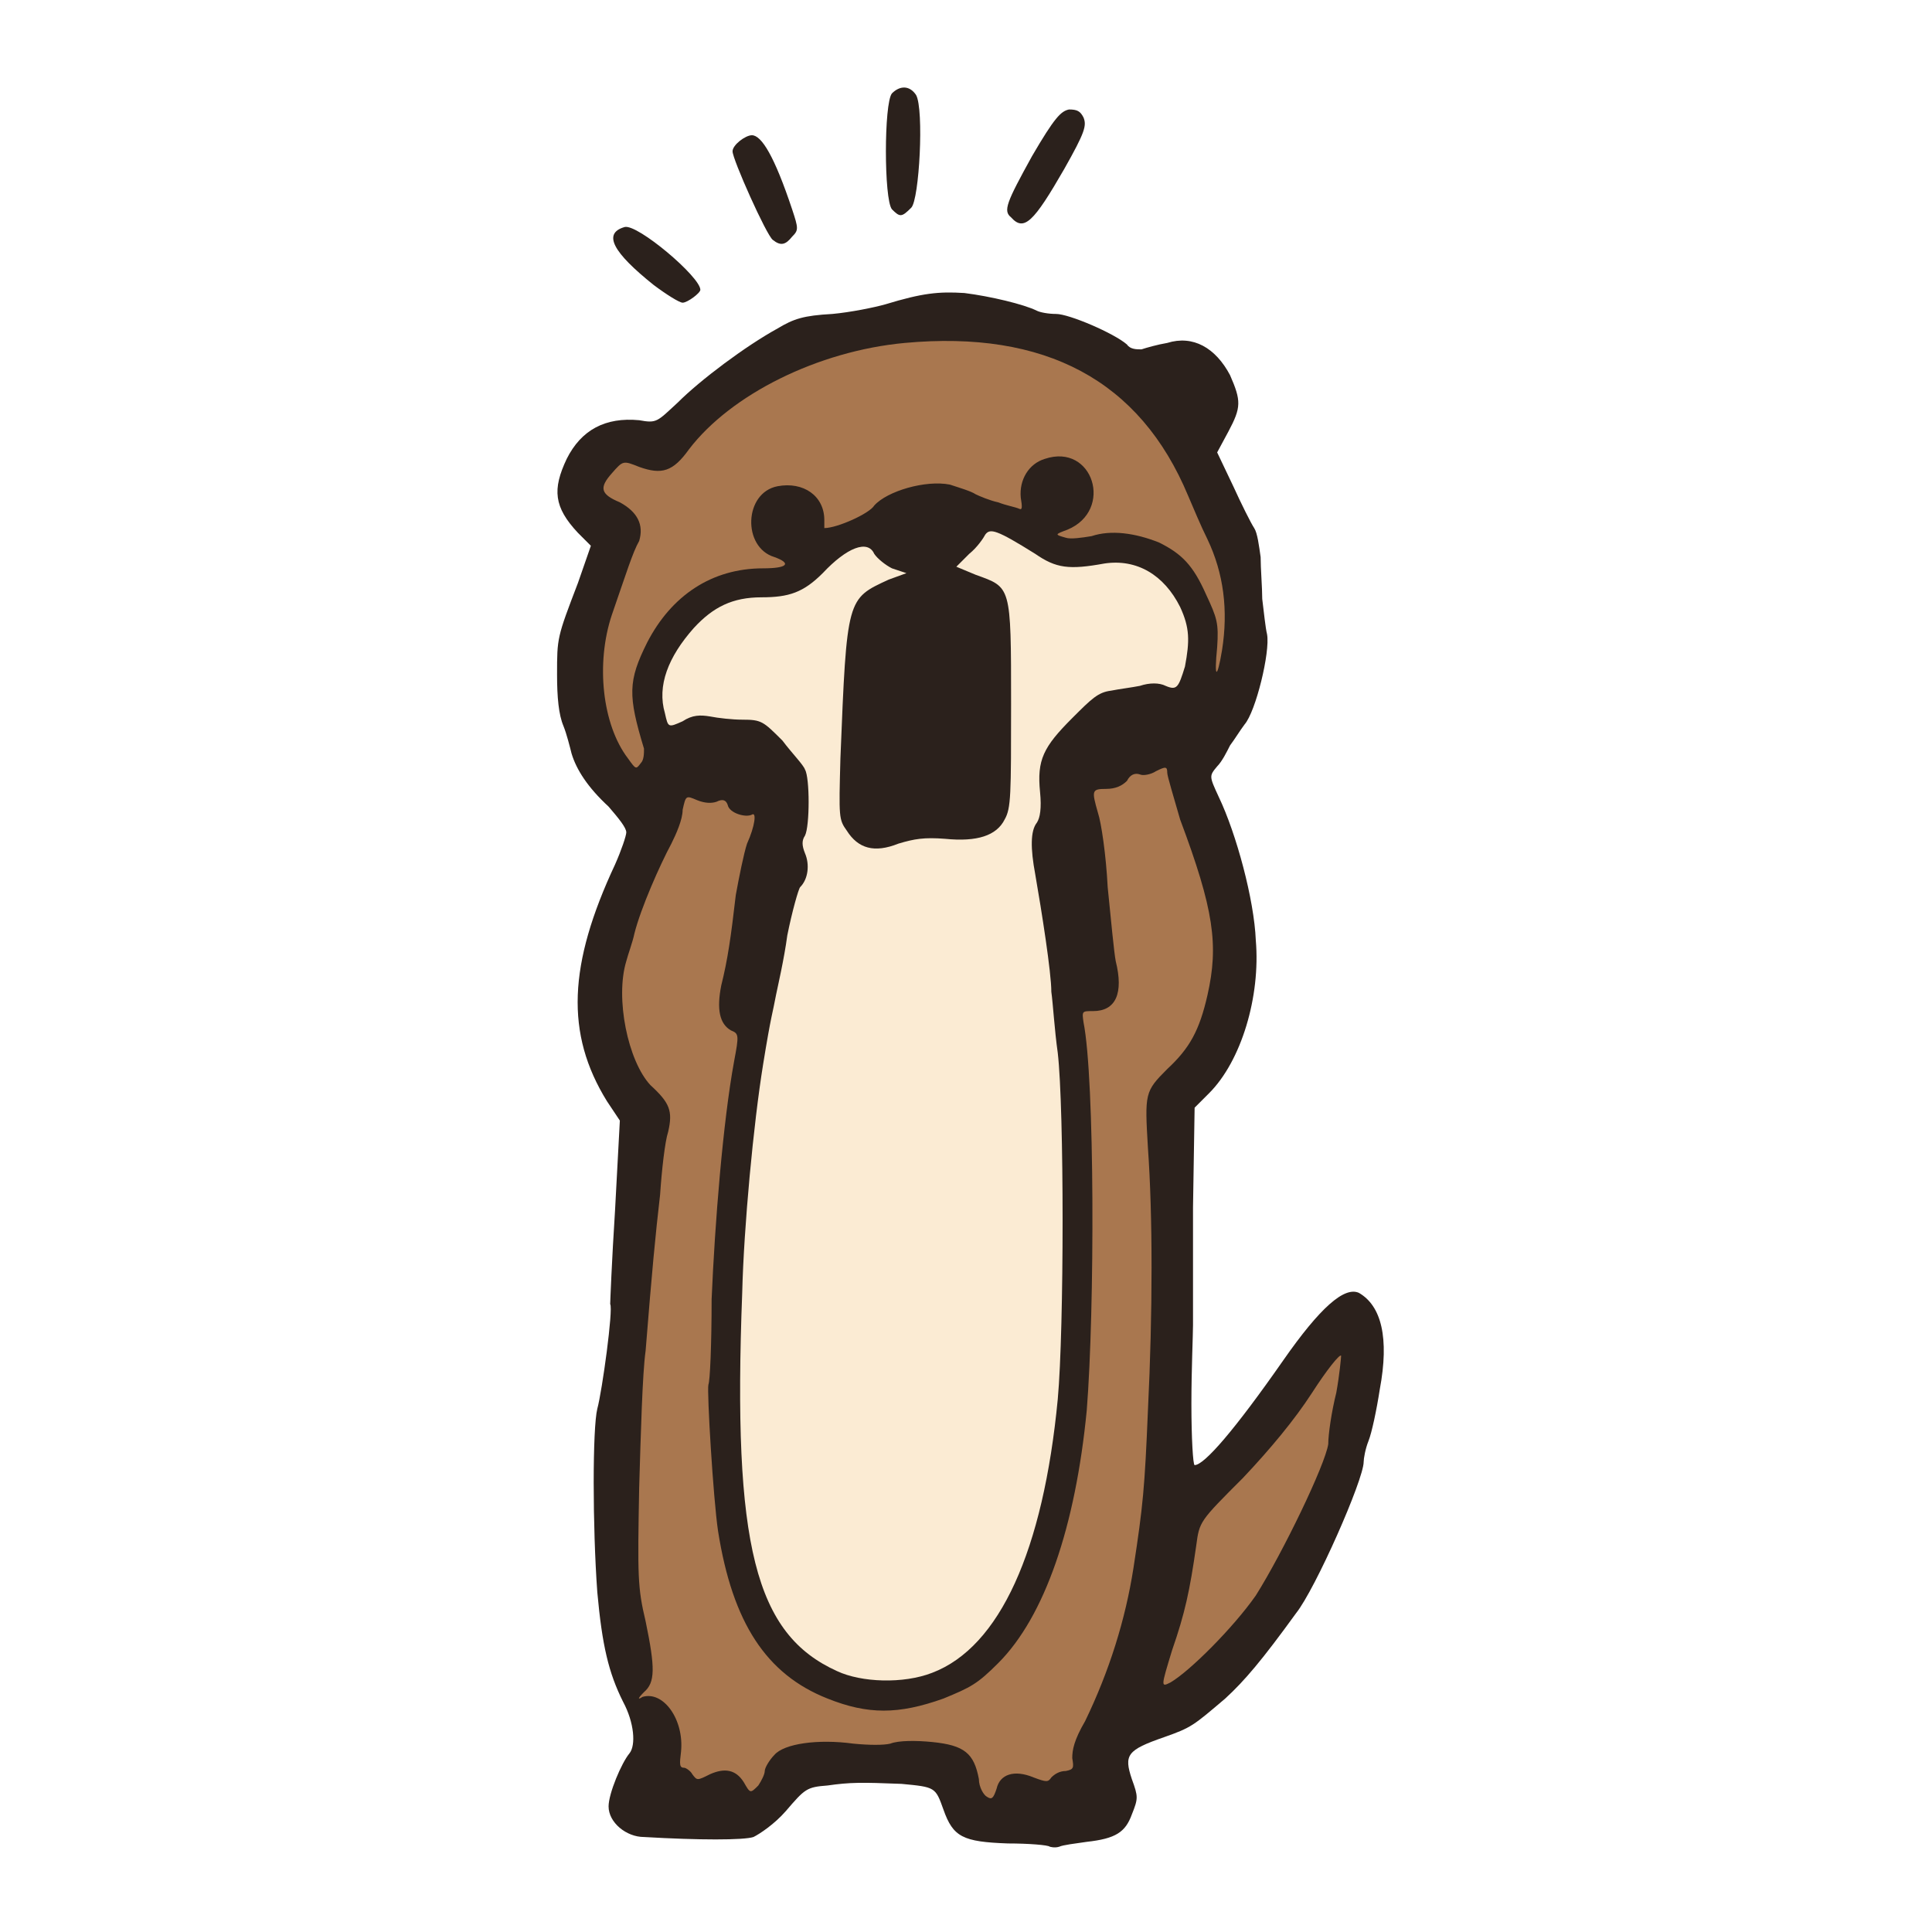
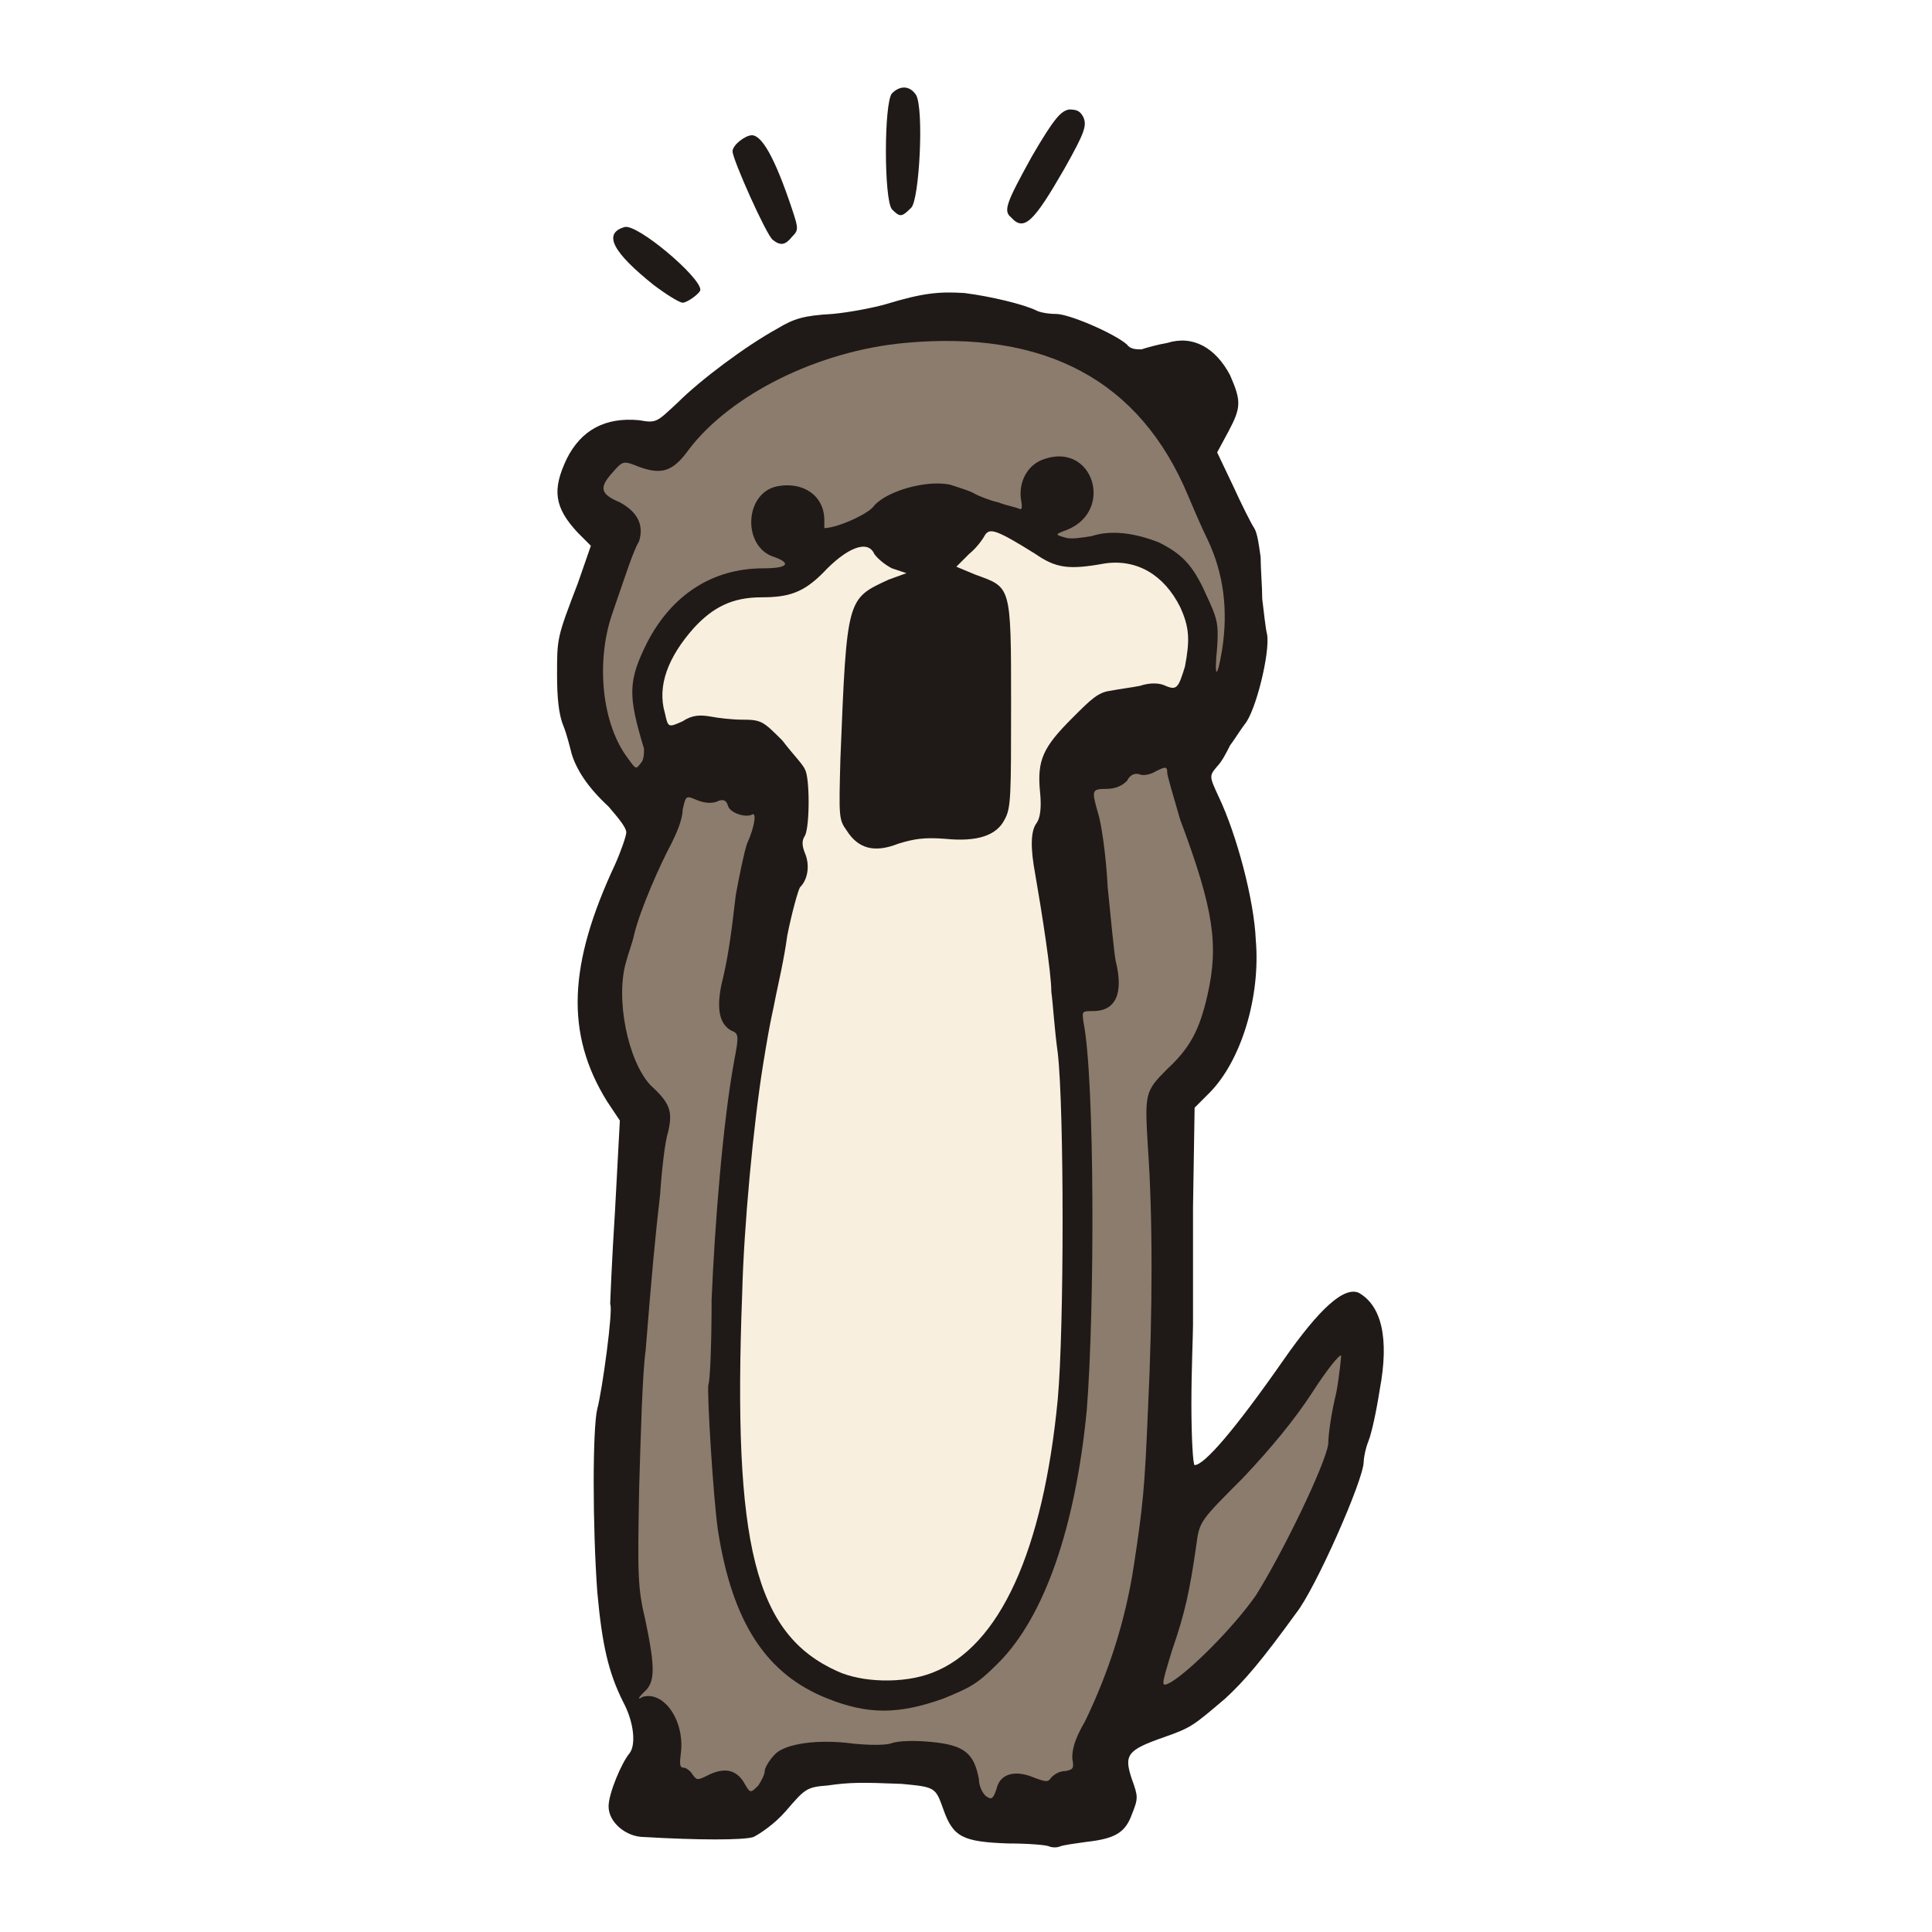
<svg xmlns="http://www.w3.org/2000/svg" viewBox="0 0 120 120" fill-rule="evenodd">
-   <path d="M65.2 114.7C65.1 114.6 63.9 114.5 62.6 114.5C59.8 114.4 59.2 114.1 58.6 112.4C58.1 111.0 58.1 111.0 56.0 110.8C53.5 110.7 52.8 110.7 51.4 110.9C50.1 111.0 50.0 111.1 48.8 112.5C48.1 113.3 47.2 113.9 46.8 114.1C46.2 114.3 43.4 114.3 40.0 114.1C38.9 114.1 37.8 113.2 37.8 112.2C37.8 111.4 38.6 109.5 39.1 108.9C39.5 108.4 39.4 107.0 38.7 105.7C37.8 103.9 37.4 102.2 37.1 98.9C36.8 94.8 36.8 88.7 37.1 87.5C37.4 86.4 38.1 81.3 37.9 81.0C37.9 80.9 38.0 78.3 38.2 75.2L38.5 69.6 L37.7 68.4C35.1 64.2 35.3 59.9 38.2 53.7C38.6 52.8 38.9 51.9 38.9 51.7C38.9 51.4 38.4 50.8 37.8 50.1C36.5 48.9 35.8 47.8 35.5 46.8C35.4 46.4 35.2 45.6 35.0 45.1C34.7 44.4 34.6 43.3 34.6 41.9C34.6 39.6 34.6 39.6 35.9 36.2L36.7 33.9 L35.9 33.1C34.4 31.5 34.3 30.4 35.2 28.5C36.1 26.7 37.6 25.9 39.7 26.1C40.8 26.3 40.8 26.2 42.1 25.0C43.5 23.6 46.3 21.5 48.3 20.4C49.3 19.8 49.9 19.6 51.7 19.5C52.8 19.4 54.3 19.1 55.0 18.9C57.3 18.2 58.3 18.1 59.9 18.2C61.5 18.4 63.6 18.9 64.4 19.3C64.6 19.4 65.1 19.5 65.6 19.5C66.4 19.5 69.2 20.7 70.0 21.4C70.2 21.7 70.6 21.7 70.9 21.7C71.2 21.6 71.9 21.4 72.5 21.3C74.1 20.8 75.5 21.6 76.4 23.3C77.1 24.9 77.1 25.3 76.3 26.8L75.6 28.1 L76.6 30.2C77.1 31.3 77.7 32.5 77.9 32.8C78.1 33.1 78.2 33.9 78.3 34.6C78.3 35.3 78.4 36.5 78.4 37.2C78.5 38.0 78.6 39.0 78.7 39.4C78.9 40.5 78.0 44.2 77.3 45.0C77.0 45.4 76.7 45.9 76.4 46.3C76.2 46.7 75.9 47.3 75.6 47.6C75.1 48.2 75.1 48.2 75.7 49.5C76.8 51.8 77.9 55.9 78.0 58.4C78.3 61.9 77.1 65.9 75.1 67.9L74.2 68.8 L74.1 75.0C74.1 78.4 74.1 81.7 74.1 82.3C74.1 82.9 74.0 85.1 74.0 87.2C74.0 89.3 74.1 91.0 74.2 91.0C74.8 91.0 76.7 88.8 79.7 84.5C82.0 81.2 83.5 79.9 84.4 80.3C85.8 81.1 86.3 83.1 85.7 86.3C85.5 87.6 85.2 89.0 85.0 89.5C84.8 90.0 84.7 90.6 84.7 90.8C84.7 91.9 81.7 98.7 80.5 100.2C78.4 103.1 77.3 104.4 76.1 105.5C74.1 107.2 74.0 107.3 72.3 107.9C70.0 108.7 69.8 109.0 70.3 110.5C70.7 111.6 70.7 111.7 70.3 112.7C69.9 113.8 69.3 114.2 67.5 114.4C66.8 114.5 66.0 114.6 65.8 114.7C65.5 114.8 65.2 114.7 65.2 114.7ZM40.6 17.7C38.1 15.7 37.4 14.5 38.8 14.1C39.6 13.9 43.5 17.2 43.5 18.0C43.5 18.2 42.7 18.8 42.4 18.8C42.2 18.8 41.4 18.3 40.6 17.7ZM48.0 14.9C47.6 14.6 45.5 9.9 45.5 9.4C45.5 9.0 46.3 8.4 46.7 8.4C47.3 8.4 48.1 9.7 49.2 13.0C49.6 14.2 49.6 14.3 49.2 14.7C48.8 15.2 48.5 15.3 48.0 14.9ZM62.8 13.5C62.3 13.1 62.5 12.6 64.1 9.7C65.5 7.3 65.9 6.9 66.4 6.8C66.9 6.8 67.1 6.9 67.3 7.3C67.5 7.8 67.4 8.2 66.1 10.5C64.2 13.8 63.6 14.4 62.8 13.5ZM55.4 13.0C54.9 12.4 54.9 6.4 55.4 5.8C55.9 5.3 56.5 5.3 56.9 5.9C57.4 6.8 57.1 12.4 56.6 12.9C56.0 13.5 55.9 13.5 55.4 13.0Z" fill="#2B211C" />
-   <path d="M61.3 111.6C61.1 111.5 60.8 111.0 60.8 110.5C60.5 108.9 59.9 108.4 57.9 108.2C56.9 108.1 55.8 108.1 55.3 108.3C54.9 108.4 54.0 108.4 53.0 108.3C50.8 108.0 48.7 108.3 48.1 109.0C47.8 109.3 47.5 109.8 47.5 110.0C47.5 110.2 47.3 110.6 47.1 110.9C46.6 111.4 46.6 111.4 46.2 110.7C45.7 109.9 45.0 109.8 44.1 110.2C43.3 110.6 43.3 110.6 43.0 110.2C42.9 110.0 42.6 109.8 42.5 109.8C42.2 109.8 42.2 109.6 42.3 108.8C42.5 106.8 41.2 105.0 39.9 105.4C39.6 105.6 39.6 105.5 40.0 105.1C40.7 104.5 40.7 103.6 40.1 100.7C39.6 98.6 39.6 97.9 39.7 92.4C39.8 89.1 39.9 85.3 40.1 83.9C40.5 78.9 40.7 76.8 41.0 74.2C41.1 72.7 41.3 70.9 41.5 70.3C41.8 69.0 41.6 68.5 40.4 67.4C39.0 65.9 38.2 62.0 38.9 59.7C39.0 59.3 39.3 58.5 39.4 58.0C39.8 56.4 41.0 53.7 41.7 52.4C42.0 51.8 42.4 50.9 42.4 50.3C42.6 49.4 42.6 49.4 43.3 49.7C43.8 49.9 44.2 49.9 44.5 49.8C44.9 49.6 45.1 49.7 45.2 50.0C45.3 50.5 46.3 50.8 46.7 50.6C47.0 50.4 46.9 51.3 46.4 52.4C46.2 53.0 45.9 54.5 45.7 55.6C45.4 58.2 45.2 59.6 44.8 61.2C44.5 62.7 44.7 63.6 45.4 64.0C45.9 64.2 45.9 64.3 45.6 65.9C44.9 69.7 44.4 76.0 44.2 80.7C44.2 83.5 44.1 85.8 44.0 86.0C43.9 86.4 44.3 93.1 44.6 95.1C45.5 100.8 47.6 104.0 51.4 105.5C53.9 106.5 55.8 106.5 58.6 105.5C60.3 104.8 60.7 104.6 62.0 103.3C64.9 100.4 66.8 94.8 67.5 87.6C68.0 81.3 68.0 67.0 67.3 63.5C67.2 62.8 67.2 62.8 67.9 62.8C69.3 62.8 69.8 61.7 69.3 59.7C69.2 59.2 69.0 57.1 68.8 55.1C68.7 53.1 68.4 51.1 68.2 50.5C67.8 49.1 67.8 49.0 68.7 49.0C69.3 49.0 69.7 48.8 70.0 48.5C70.2 48.1 70.5 48.0 70.8 48.1C71.0 48.2 71.5 48.1 71.8 47.9C72.4 47.6 72.5 47.6 72.5 48.0C72.5 48.2 72.9 49.5 73.3 50.9C75.4 56.5 75.7 58.7 75.0 61.8C74.5 64.0 73.9 65.1 72.5 66.4C71.1 67.8 71.1 67.9 71.3 71.3C71.6 75.5 71.6 81.5 71.3 87.6C71.1 92.4 71.0 93.5 70.4 97.4C69.9 100.6 68.9 103.8 67.4 106.9C66.7 108.1 66.6 108.7 66.6 109.2C66.7 109.8 66.7 109.9 66.2 110.0C65.8 110.0 65.5 110.2 65.3 110.4C65.1 110.7 65.0 110.7 64.2 110.4C63.0 109.9 62.1 110.2 61.9 111.1C61.7 111.7 61.6 111.8 61.3 111.6ZM72.8 102.5C73.6 100.2 73.9 98.8 74.3 96.0C74.5 94.5 74.5 94.5 77.2 91.8C78.9 90.0 80.4 88.2 81.5 86.5C82.4 85.1 83.2 84.1 83.3 84.2C83.3 84.3 83.2 85.4 83.0 86.5C82.7 87.7 82.5 89.1 82.5 89.7C82.3 91.0 79.7 96.4 78.0 99.1C76.6 101.1 73.9 103.8 72.7 104.5C72.1 104.8 72.1 104.8 72.8 102.5ZM39.0 47.1C37.4 45.0 37.0 41.2 38.0 38.2C38.9 35.6 39.3 34.3 39.7 33.6C40.0 32.6 39.6 31.8 38.5 31.2C37.3 30.7 37.2 30.3 38.0 29.4C38.7 28.6 38.7 28.6 39.7 29.0C41.1 29.5 41.8 29.3 42.8 27.9C45.4 24.5 50.8 21.8 56.2 21.3C64.9 20.5 70.8 23.6 73.8 30.8C74.1 31.5 74.6 32.7 75.0 33.5C76.0 35.6 76.3 37.9 75.9 40.4C75.6 42.2 75.4 42.2 75.6 40.2C75.7 38.7 75.6 38.4 74.9 36.9C74.1 35.1 73.4 34.4 72.0 33.7C70.5 33.1 69.0 32.9 67.8 33.3C67.2 33.4 66.5 33.5 66.2 33.4C65.5 33.2 65.5 33.2 66.3 32.9C69.2 31.7 67.9 27.5 64.9 28.5C63.9 28.8 63.3 29.8 63.4 30.9C63.5 31.5 63.5 31.7 63.3 31.6C63.1 31.5 62.5 31.4 62.0 31.2C61.5 31.1 60.8 30.8 60.6 30.7C60.3 30.5 59.6 30.3 59.0 30.1C57.5 29.8 55.1 30.5 54.3 31.4C54.0 31.9 52.0 32.8 51.2 32.8C51.2 32.8 51.2 32.6 51.2 32.3C51.2 30.8 49.9 29.9 48.3 30.2C46.2 30.6 46.1 34.0 48.1 34.6C49.2 35.0 48.9 35.3 47.4 35.3C44.2 35.3 41.7 37.0 40.2 39.9C39.0 42.3 39.0 43.2 40.0 46.5C40.0 46.8 40.0 47.2 39.8 47.4C39.5 47.8 39.5 47.8 39.0 47.1Z" fill="#A9774F" />
-   <path d="M52.0 103.8C46.9 101.5 45.5 96.0 46.1 80.3C46.2 76.2 46.8 69.8 47.4 66.1C47.9 63.0 48.0 62.9 48.2 61.8C48.3 61.3 48.7 59.6 48.9 58.1C49.2 56.6 49.6 55.2 49.7 55.1C50.2 54.6 50.3 53.7 50.0 53.0C49.8 52.5 49.8 52.2 50.0 51.9C50.3 51.3 50.3 48.3 50.0 47.8C49.9 47.5 49.2 46.8 48.6 46.0C47.4 44.8 47.3 44.7 46.1 44.7C45.5 44.7 44.6 44.6 44.1 44.5C43.5 44.4 43.0 44.4 42.4 44.8C41.5 45.2 41.5 45.2 41.3 44.3C40.8 42.6 41.5 40.8 43.1 39.0C44.3 37.7 45.5 37.1 47.3 37.1C49.0 37.1 49.9 36.8 51.1 35.6C52.6 34.0 53.9 33.5 54.3 34.4C54.5 34.7 55.0 35.1 55.4 35.3L56.3 35.6 L55.2 36.0C52.6 37.2 52.6 37.1 52.2 47.1C52.1 50.8 52.1 50.9 52.6 51.6C53.3 52.7 54.3 53.0 55.8 52.4C56.8 52.1 57.4 52.0 58.7 52.1C60.7 52.3 61.9 51.9 62.4 50.9C62.8 50.2 62.8 49.4 62.8 43.7C62.8 36.3 62.8 36.5 60.6 35.7L59.4 35.2 L60.2 34.4C60.7 34.0 61.1 33.4 61.2 33.2C61.5 32.8 61.9 32.9 64.3 34.4C65.6 35.3 66.4 35.4 68.6 35.0C70.6 34.7 72.3 35.7 73.3 37.7C73.9 39.0 73.9 39.8 73.6 41.4C73.2 42.7 73.1 42.9 72.4 42.6C72.0 42.4 71.4 42.4 70.8 42.6C70.3 42.7 69.5 42.8 69.0 42.9C68.2 43.0 67.8 43.4 66.6 44.6C64.8 46.4 64.4 47.2 64.6 49.2C64.7 50.2 64.6 50.8 64.4 51.1C64.0 51.6 64.0 52.7 64.3 54.3C64.7 56.6 65.3 60.4 65.3 61.6C65.4 62.3 65.5 64.0 65.7 65.4C66.1 68.9 66.1 82.5 65.7 86.9C64.8 96.3 62.1 102.3 57.9 103.9C56.1 104.6 53.5 104.5 52.0 103.8Z" fill="#FBEBD3" />
+   <path d="M65.2 114.7C65.1 114.6 63.9 114.5 62.6 114.5C59.8 114.4 59.2 114.1 58.6 112.4C58.1 111.0 58.1 111.0 56.0 110.8C53.5 110.7 52.8 110.7 51.4 110.9C50.1 111.0 50.0 111.1 48.8 112.5C48.1 113.3 47.2 113.9 46.8 114.1C46.2 114.3 43.4 114.3 40.0 114.1C38.9 114.1 37.8 113.2 37.8 112.2C37.8 111.4 38.6 109.5 39.1 108.9C39.5 108.4 39.4 107.0 38.7 105.7C37.8 103.9 37.4 102.2 37.1 98.9C36.8 94.8 36.8 88.7 37.1 87.5C37.4 86.4 38.1 81.3 37.9 81.0C37.9 80.9 38.0 78.3 38.2 75.2L38.5 69.6 L37.7 68.4C35.1 64.2 35.3 59.9 38.2 53.7C38.6 52.8 38.9 51.9 38.9 51.7C38.9 51.4 38.4 50.8 37.8 50.1C36.5 48.9 35.8 47.8 35.5 46.8C35.4 46.4 35.2 45.6 35.0 45.1C34.7 44.4 34.6 43.3 34.6 41.9C34.6 39.6 34.6 39.6 35.9 36.2L36.7 33.9 L35.9 33.1C34.4 31.5 34.3 30.4 35.2 28.5C36.1 26.7 37.6 25.9 39.7 26.1C40.8 26.3 40.8 26.2 42.1 25.0C43.5 23.6 46.3 21.5 48.3 20.4C49.3 19.8 49.9 19.6 51.7 19.5C52.8 19.4 54.3 19.1 55.0 18.9C57.3 18.2 58.3 18.1 59.9 18.2C61.5 18.4 63.6 18.9 64.4 19.3C64.6 19.4 65.1 19.5 65.6 19.5C66.4 19.5 69.2 20.7 70.0 21.4C70.2 21.7 70.6 21.7 70.9 21.7C71.2 21.6 71.9 21.4 72.5 21.3C74.1 20.8 75.5 21.6 76.4 23.3C77.1 24.9 77.1 25.3 76.3 26.8L75.6 28.1 L76.6 30.2C77.1 31.3 77.7 32.5 77.9 32.8C78.1 33.1 78.2 33.9 78.3 34.6C78.3 35.3 78.4 36.5 78.4 37.2C78.5 38.0 78.6 39.0 78.7 39.4C78.9 40.5 78.0 44.2 77.3 45.0C77.0 45.4 76.7 45.9 76.4 46.3C76.2 46.7 75.9 47.3 75.6 47.6C75.1 48.2 75.1 48.2 75.7 49.5C76.8 51.8 77.9 55.9 78.0 58.4C78.3 61.9 77.1 65.9 75.1 67.9L74.2 68.8 L74.1 75.0C74.1 78.4 74.1 81.7 74.1 82.3C74.1 82.9 74.0 85.1 74.0 87.2C74.0 89.3 74.1 91.0 74.2 91.0C74.8 91.0 76.7 88.8 79.7 84.5C82.0 81.2 83.5 79.9 84.4 80.3C85.8 81.1 86.3 83.1 85.7 86.3C85.5 87.6 85.2 89.0 85.0 89.5C84.8 90.0 84.7 90.6 84.7 90.8C84.7 91.9 81.7 98.7 80.5 100.2C78.4 103.1 77.3 104.4 76.1 105.5C74.1 107.2 74.0 107.3 72.3 107.9C70.0 108.7 69.8 109.0 70.3 110.5C70.7 111.6 70.7 111.7 70.3 112.7C69.9 113.8 69.3 114.2 67.5 114.4C66.8 114.5 66.0 114.6 65.8 114.7C65.5 114.8 65.2 114.7 65.2 114.7ZM40.6 17.7C38.1 15.7 37.4 14.5 38.8 14.1C39.6 13.9 43.5 17.2 43.5 18.0C43.5 18.2 42.7 18.8 42.4 18.8C42.2 18.8 41.4 18.3 40.6 17.7ZM48.0 14.9C47.6 14.6 45.5 9.9 45.5 9.4C45.5 9.0 46.3 8.4 46.7 8.4C47.3 8.4 48.1 9.7 49.2 13.0C49.6 14.2 49.6 14.3 49.2 14.7C48.8 15.2 48.5 15.3 48.0 14.9ZM62.8 13.5C62.3 13.1 62.5 12.6 64.1 9.7C65.5 7.3 65.9 6.9 66.4 6.8C66.9 6.8 67.1 6.9 67.3 7.3C67.5 7.8 67.4 8.2 66.1 10.5C64.2 13.8 63.6 14.4 62.8 13.5ZM55.4 13.0C54.9 12.4 54.9 6.4 55.4 5.8C55.9 5.3 56.5 5.3 56.9 5.9C57.4 6.8 57.1 12.4 56.6 12.9C56.0 13.5 55.9 13.5 55.4 13.0Z" fill="#1F1A17" />
+   <path d="M61.3 111.6C61.1 111.5 60.8 111.0 60.8 110.5C60.5 108.9 59.9 108.4 57.9 108.2C56.9 108.1 55.8 108.1 55.3 108.3C54.9 108.4 54.0 108.4 53.0 108.3C50.8 108.0 48.7 108.3 48.1 109.0C47.8 109.3 47.5 109.8 47.5 110.0C47.5 110.2 47.3 110.6 47.1 110.9C46.6 111.4 46.6 111.4 46.2 110.7C45.7 109.9 45.0 109.8 44.1 110.2C43.3 110.6 43.3 110.6 43.0 110.2C42.9 110.0 42.6 109.8 42.5 109.8C42.2 109.8 42.2 109.6 42.3 108.8C42.5 106.8 41.2 105.0 39.9 105.4C39.6 105.6 39.6 105.5 40.0 105.1C40.7 104.5 40.7 103.6 40.1 100.7C39.6 98.6 39.6 97.9 39.7 92.4C39.8 89.1 39.9 85.3 40.1 83.9C40.5 78.9 40.7 76.8 41.0 74.2C41.1 72.7 41.3 70.9 41.5 70.3C41.8 69.0 41.6 68.5 40.4 67.4C39.0 65.9 38.2 62.0 38.9 59.7C39.0 59.3 39.3 58.5 39.4 58.0C39.8 56.4 41.0 53.7 41.7 52.4C42.0 51.8 42.4 50.9 42.4 50.3C42.6 49.4 42.6 49.4 43.3 49.7C43.8 49.9 44.2 49.9 44.5 49.8C44.9 49.6 45.1 49.7 45.2 50.0C45.3 50.5 46.3 50.8 46.7 50.6C47.0 50.4 46.9 51.3 46.4 52.4C46.2 53.0 45.9 54.5 45.7 55.6C45.4 58.2 45.2 59.6 44.8 61.2C44.5 62.7 44.7 63.6 45.4 64.0C45.9 64.2 45.9 64.3 45.6 65.9C44.9 69.7 44.4 76.0 44.2 80.7C44.2 83.5 44.1 85.8 44.0 86.0C43.9 86.4 44.3 93.1 44.6 95.1C45.5 100.8 47.6 104.0 51.4 105.5C53.9 106.5 55.8 106.5 58.6 105.5C60.3 104.8 60.7 104.6 62.0 103.3C64.9 100.4 66.8 94.8 67.5 87.6C68.0 81.3 68.0 67.0 67.3 63.5C67.2 62.8 67.2 62.8 67.9 62.8C69.3 62.8 69.8 61.7 69.3 59.7C69.2 59.2 69.0 57.1 68.8 55.1C68.7 53.1 68.4 51.1 68.2 50.5C67.8 49.1 67.8 49.0 68.7 49.0C69.3 49.0 69.7 48.8 70.0 48.5C70.2 48.1 70.5 48.0 70.8 48.1C71.0 48.2 71.5 48.1 71.8 47.9C72.4 47.6 72.5 47.6 72.5 48.0C72.5 48.2 72.9 49.5 73.3 50.9C75.4 56.5 75.7 58.7 75.0 61.8C74.5 64.0 73.9 65.1 72.5 66.4C71.1 67.8 71.1 67.9 71.3 71.3C71.6 75.5 71.6 81.5 71.3 87.6C71.1 92.4 71.0 93.5 70.4 97.4C69.9 100.6 68.9 103.8 67.4 106.9C66.7 108.1 66.6 108.7 66.6 109.2C66.7 109.8 66.7 109.9 66.2 110.0C65.8 110.0 65.5 110.2 65.3 110.4C65.1 110.7 65.0 110.7 64.2 110.4C63.0 109.9 62.1 110.2 61.9 111.1C61.7 111.7 61.6 111.8 61.3 111.6ZM72.8 102.5C73.6 100.2 73.9 98.8 74.3 96.0C74.5 94.5 74.5 94.5 77.2 91.8C78.9 90.0 80.4 88.2 81.5 86.5C82.4 85.1 83.2 84.1 83.3 84.2C83.3 84.3 83.2 85.4 83.0 86.5C82.7 87.7 82.5 89.1 82.5 89.7C82.3 91.0 79.7 96.4 78.0 99.1C76.6 101.1 73.9 103.8 72.7 104.5C72.1 104.8 72.1 104.8 72.8 102.5ZM39.0 47.1C37.4 45.0 37.0 41.2 38.0 38.2C38.9 35.6 39.3 34.3 39.7 33.6C40.0 32.6 39.6 31.8 38.5 31.2C37.3 30.7 37.2 30.3 38.0 29.4C38.7 28.6 38.7 28.6 39.7 29.0C41.1 29.5 41.8 29.3 42.8 27.9C45.4 24.5 50.8 21.8 56.2 21.3C64.9 20.5 70.8 23.6 73.8 30.8C74.1 31.5 74.6 32.7 75.0 33.5C76.0 35.6 76.3 37.9 75.9 40.4C75.6 42.2 75.4 42.2 75.6 40.2C75.7 38.7 75.6 38.4 74.9 36.9C74.1 35.1 73.4 34.4 72.0 33.7C70.5 33.1 69.0 32.9 67.8 33.3C67.2 33.4 66.5 33.5 66.2 33.4C65.5 33.2 65.5 33.2 66.3 32.9C69.2 31.7 67.9 27.5 64.9 28.5C63.9 28.8 63.3 29.8 63.4 30.9C63.5 31.5 63.5 31.7 63.3 31.6C63.1 31.5 62.5 31.4 62.0 31.2C61.5 31.1 60.8 30.8 60.6 30.7C60.3 30.5 59.6 30.3 59.0 30.1C57.5 29.8 55.1 30.5 54.3 31.4C54.0 31.9 52.0 32.8 51.2 32.8C51.2 32.8 51.2 32.6 51.2 32.3C51.2 30.8 49.9 29.9 48.3 30.2C46.2 30.6 46.1 34.0 48.1 34.6C49.2 35.0 48.9 35.3 47.4 35.3C44.2 35.3 41.7 37.0 40.2 39.9C39.0 42.3 39.0 43.2 40.0 46.5C40.0 46.8 40.0 47.2 39.8 47.4C39.5 47.8 39.5 47.8 39.0 47.1Z" fill="#8C7C6D" />
+   <path d="M52.0 103.8C46.9 101.5 45.5 96.0 46.1 80.3C46.2 76.2 46.8 69.8 47.4 66.1C47.9 63.0 48.0 62.9 48.2 61.8C48.3 61.3 48.7 59.6 48.9 58.1C49.2 56.6 49.6 55.2 49.7 55.1C50.2 54.6 50.3 53.7 50.0 53.0C49.8 52.5 49.8 52.2 50.0 51.9C50.3 51.3 50.3 48.3 50.0 47.8C49.9 47.5 49.2 46.8 48.6 46.0C47.4 44.8 47.3 44.7 46.1 44.7C45.5 44.7 44.6 44.6 44.1 44.5C43.5 44.4 43.0 44.4 42.4 44.8C41.5 45.2 41.5 45.2 41.3 44.3C40.8 42.6 41.5 40.8 43.1 39.0C44.3 37.7 45.5 37.1 47.3 37.1C49.0 37.1 49.9 36.8 51.1 35.6C52.6 34.0 53.9 33.5 54.3 34.4C54.5 34.7 55.0 35.1 55.4 35.3L56.3 35.6 L55.2 36.0C52.6 37.2 52.6 37.1 52.2 47.1C52.1 50.8 52.1 50.9 52.6 51.6C53.3 52.7 54.3 53.0 55.8 52.4C56.8 52.1 57.4 52.0 58.7 52.1C60.7 52.3 61.9 51.9 62.4 50.9C62.8 50.2 62.8 49.4 62.8 43.7C62.8 36.3 62.8 36.5 60.6 35.7L59.4 35.2 L60.2 34.4C60.7 34.0 61.1 33.4 61.2 33.2C61.5 32.8 61.9 32.9 64.3 34.4C65.6 35.3 66.4 35.4 68.6 35.0C70.6 34.7 72.3 35.7 73.3 37.7C73.9 39.0 73.9 39.8 73.6 41.4C73.2 42.7 73.1 42.9 72.4 42.6C72.0 42.4 71.4 42.4 70.8 42.6C70.3 42.7 69.5 42.8 69.0 42.9C68.2 43.0 67.8 43.4 66.6 44.6C64.8 46.4 64.4 47.2 64.6 49.2C64.7 50.2 64.6 50.8 64.4 51.1C64.0 51.6 64.0 52.7 64.3 54.3C64.7 56.6 65.3 60.4 65.3 61.6C65.4 62.3 65.5 64.0 65.7 65.4C66.1 68.9 66.1 82.5 65.7 86.9C64.8 96.3 62.1 102.3 57.9 103.9C56.1 104.6 53.5 104.5 52.0 103.8Z" fill="#F8EFDE" />
</svg>
